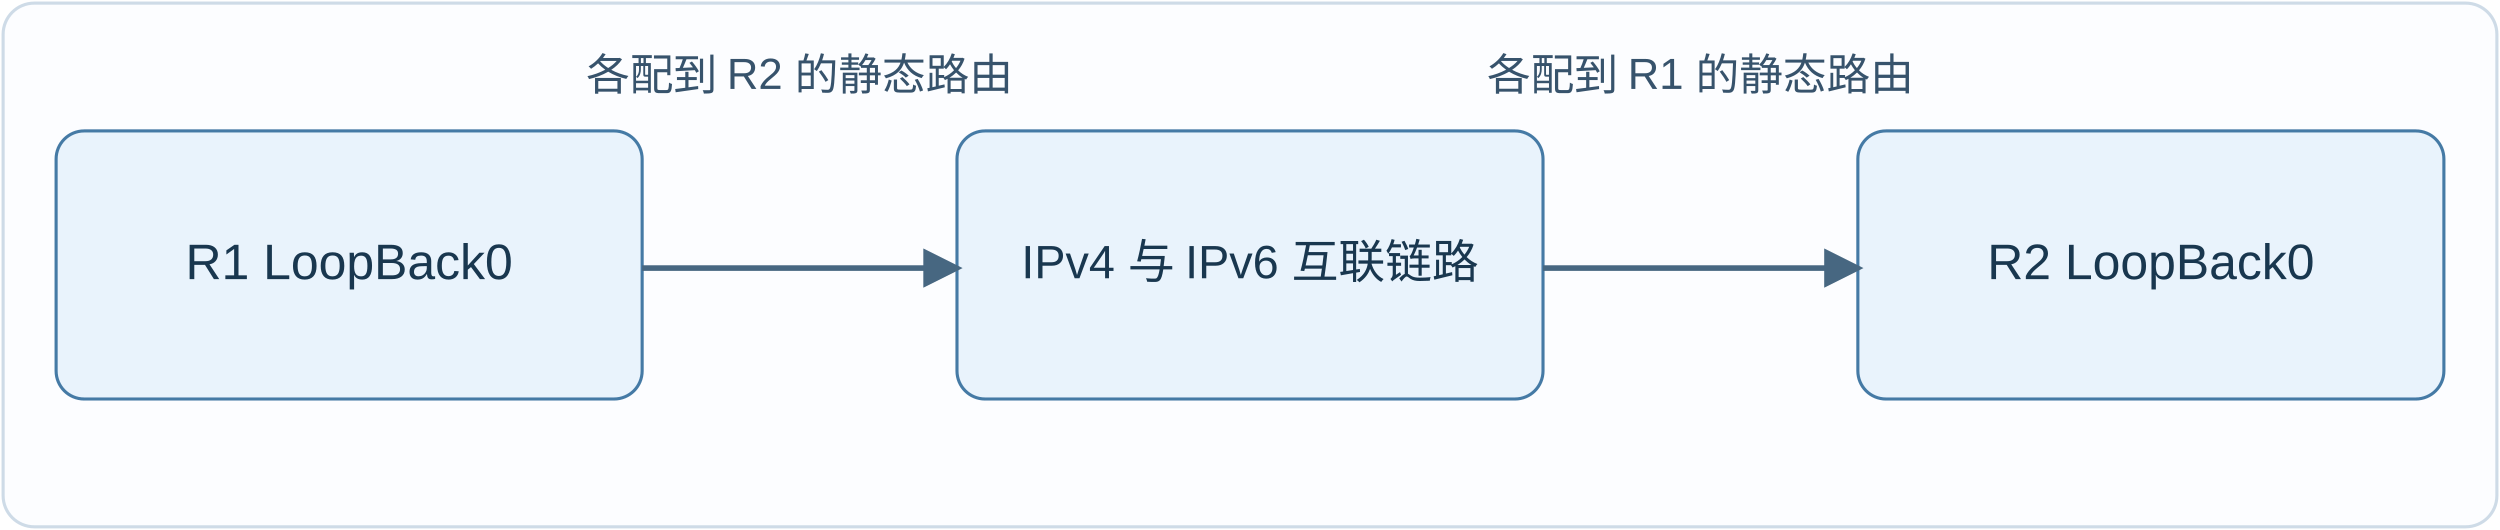
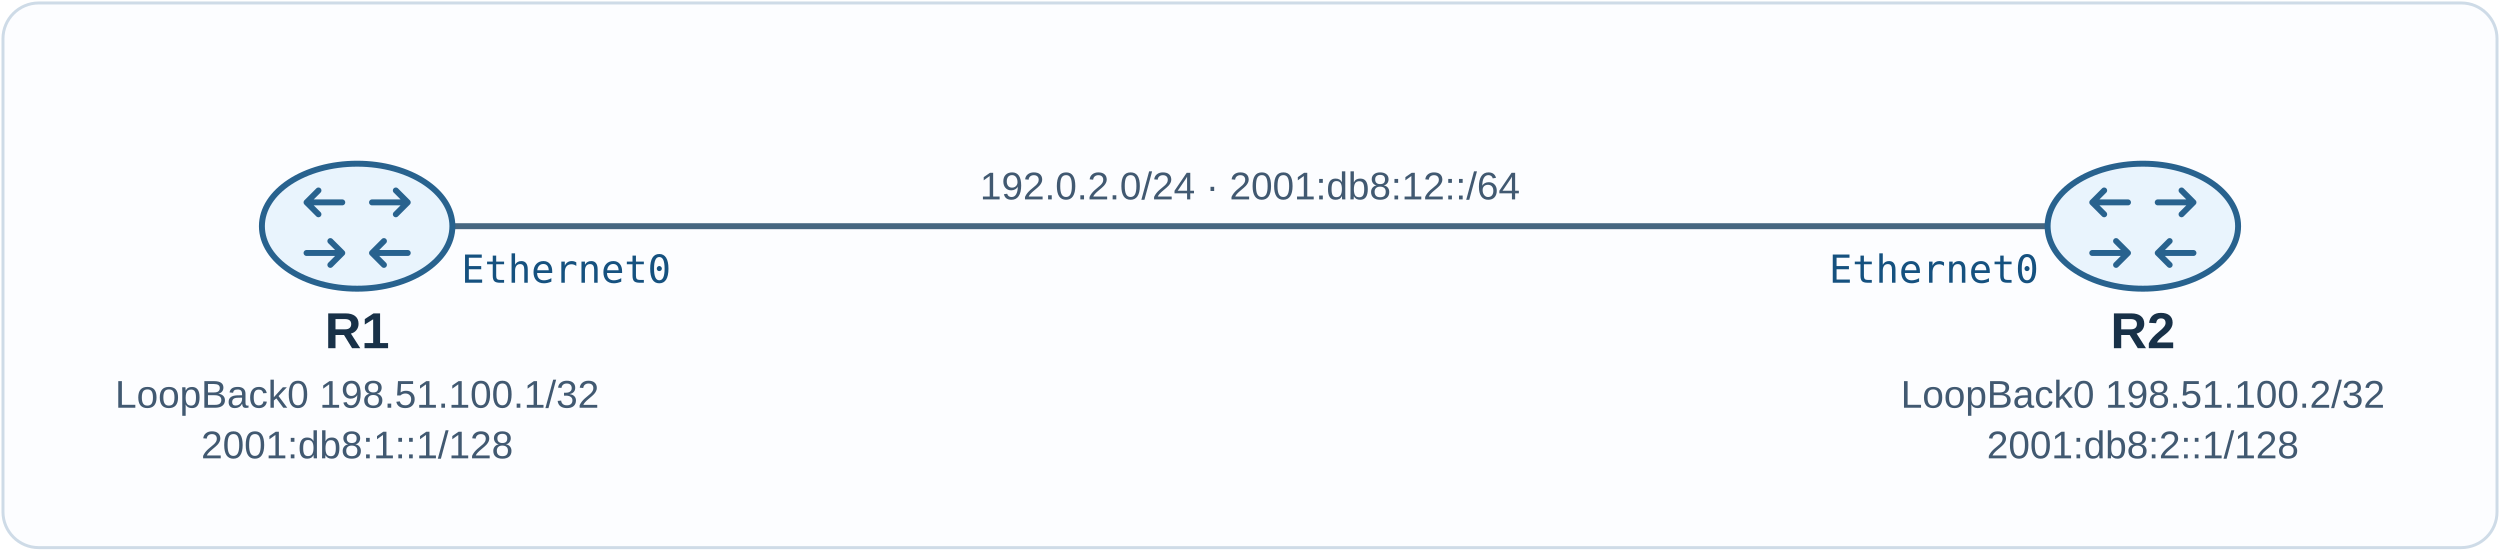
- <svg xmlns="http://www.w3.org/2000/svg" viewBox="0 0 802 170" role="img" aria-labelledby="label">
-   <defs>
-     <marker id="arrow" markerWidth="7" markerHeight="7" refX="6" refY="3.5" orient="auto">
-       <path d="M 0 0 L 7 3.5 L 0 7 Z" fill="#476781" />
-     </marker>
-   </defs>
-   <rect x="1" y="1" width="800" height="168" rx="10" fill="#fcfdff" stroke="#cedbe7" />
-   <g font-family="Arial, Microsoft YaHei, PingFang SC, sans-serif" text-anchor="middle" dominant-baseline="middle">
-     <rect x="18" y="42" width="188" height="86" rx="9" fill="#e9f3fc" stroke="#457aa5" />
-     <text x="112" y="85" font-size="16" fill="#19374f">R1 LoopBack0</text>
-     <rect x="307" y="42" width="188" height="86" rx="9" fill="#e9f3fc" stroke="#457aa5" />
-     <text x="401" y="85" font-size="15" fill="#19374f">IPv4 与 IPv6 互联链路</text>
-     <rect x="596" y="42" width="188" height="86" rx="9" fill="#e9f3fc" stroke="#457aa5" />
-     <text x="690" y="85" font-size="16" fill="#19374f">R2 LoopBack0</text>
-     <path d="M 206 86 L 307 86" stroke="#476781" stroke-width="1.8" marker-end="url(#arrow)" fill="none" />
-     <text x="256.5" y="24" font-size="14" fill="#37536c">各配到 R2 的静态路由</text>
-     <path d="M 495 86 L 596 86" stroke="#476781" stroke-width="1.8" marker-end="url(#arrow)" fill="none" />
-     <text x="545.5" y="24" font-size="14" fill="#37536c">各配到 R1 的静态路由</text>
+ <svg xmlns="http://www.w3.org/2000/svg" viewBox="0 0 840 185" role="img" aria-labelledby="label">
+   <style>text{font:14px Arial,'Microsoft YaHei','PingFang SC',sans-serif;fill:#183148}.name{font-size:17px;font-weight:700}.port{font:13px Consolas,monospace;fill:#15517f}.note{font-size:13px;fill:#415971}.device{fill:#e9f4fd;stroke:#28628e;stroke-width:2}.symbol{fill:none;stroke:#28628e;stroke-width:2;stroke-linecap:round;stroke-linejoin:round}.wire{fill:none;stroke:#476781;stroke-width:2}.logical{stroke:#30768f;stroke-dasharray:7 5}</style>
+   <rect x="1" y="1" width="838" height="183" rx="12" fill="#fcfdff" stroke="#cedbe7" />
+   <path class="wire" d="M147 76 L693 76" />
+   <text x="420" y="67" text-anchor="middle" class="note">192.0.2.0/24 · 2001:db8:12::/64</text>
+   <text x="155" y="95" text-anchor="start" class="port">Ethernet0</text>
+   <text x="685" y="95" text-anchor="end" class="port">Ethernet0</text>
+   <g transform="translate(120 76)">
+     <ellipse class="device" cx="0" cy="0" rx="32" ry="21" />
+     <path class="symbol" d="M-17 -8h12m-12 0 4-4m-4 4 4 4M17 -8H5m12 0-4-4m4 4-4 4M-5 9h-12m12 0-4-4m4 4-4 4M5 9h12m-12 0 4-4m-4 4 4 4" />
  </g>
+   <text x="120" y="117" text-anchor="middle" class="name">R1</text>
+   <text x="120" y="137" text-anchor="middle" class="note">LoopBack0 198.51.100.1/32</text>
+   <text x="120" y="154" text-anchor="middle" class="note">2001:db8:1::1/128</text>
+   <g transform="translate(720 76)">
+     <ellipse class="device" cx="0" cy="0" rx="32" ry="21" />
+     <path class="symbol" d="M-17 -8h12m-12 0 4-4m-4 4 4 4M17 -8H5m12 0-4-4m4 4-4 4M-5 9h-12m12 0-4-4m4 4-4 4M5 9h12m-12 0 4-4m-4 4 4 4" />
+   </g>
+   <text x="720" y="117" text-anchor="middle" class="name">R2</text>
+   <text x="720" y="137" text-anchor="middle" class="note">LoopBack0 198.51.100.2/32</text>
+   <text x="720" y="154" text-anchor="middle" class="note">2001:db8:2::1/128</text>
</svg>
